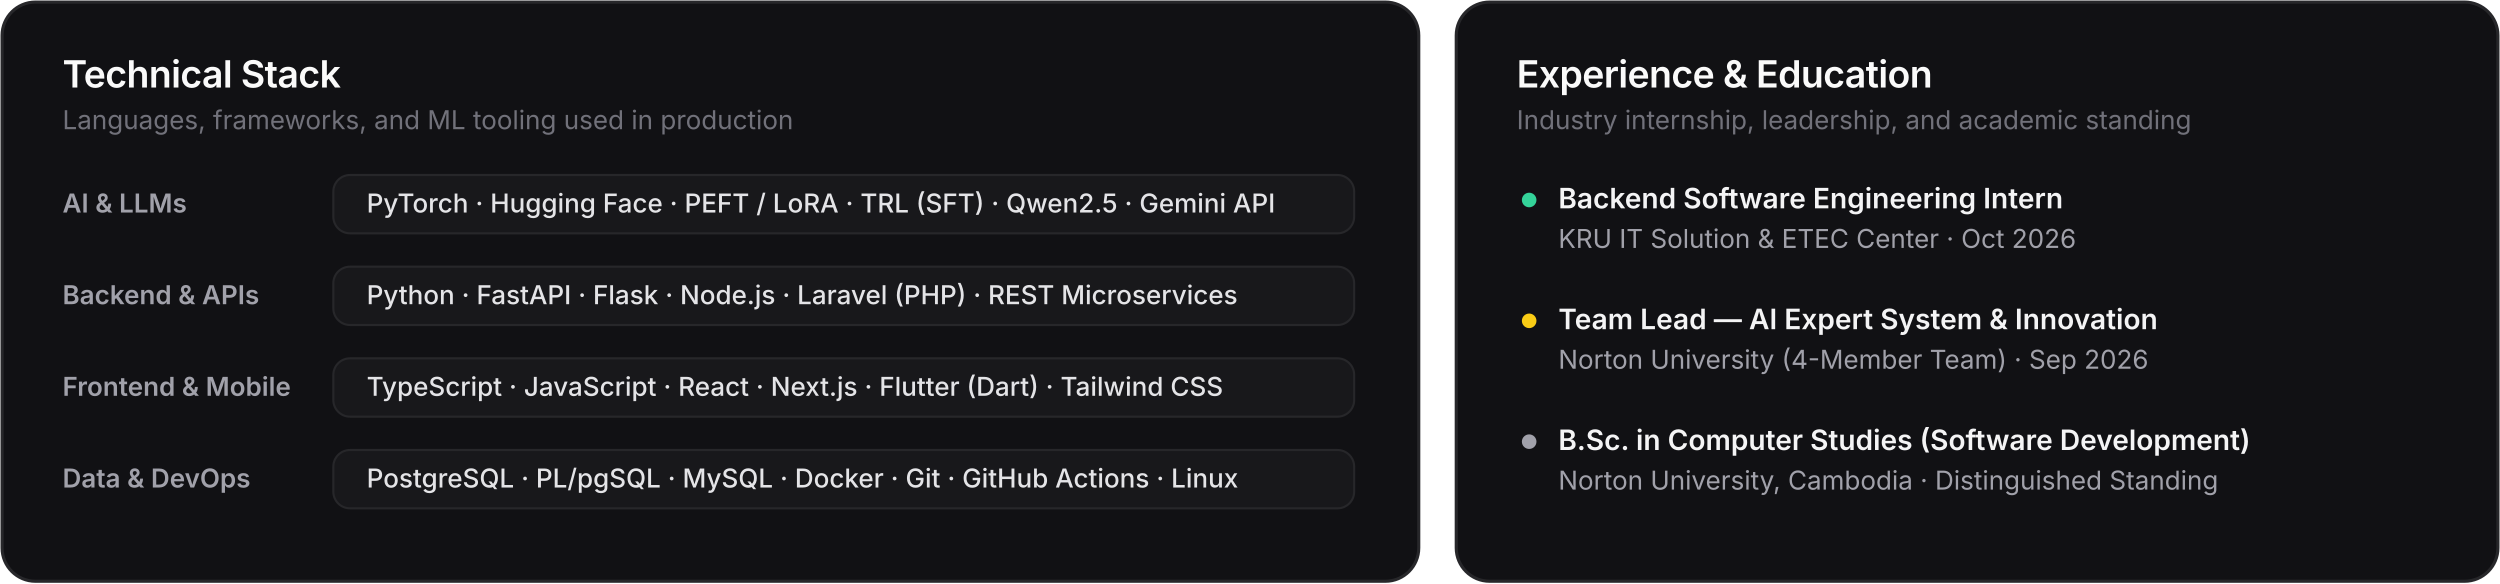
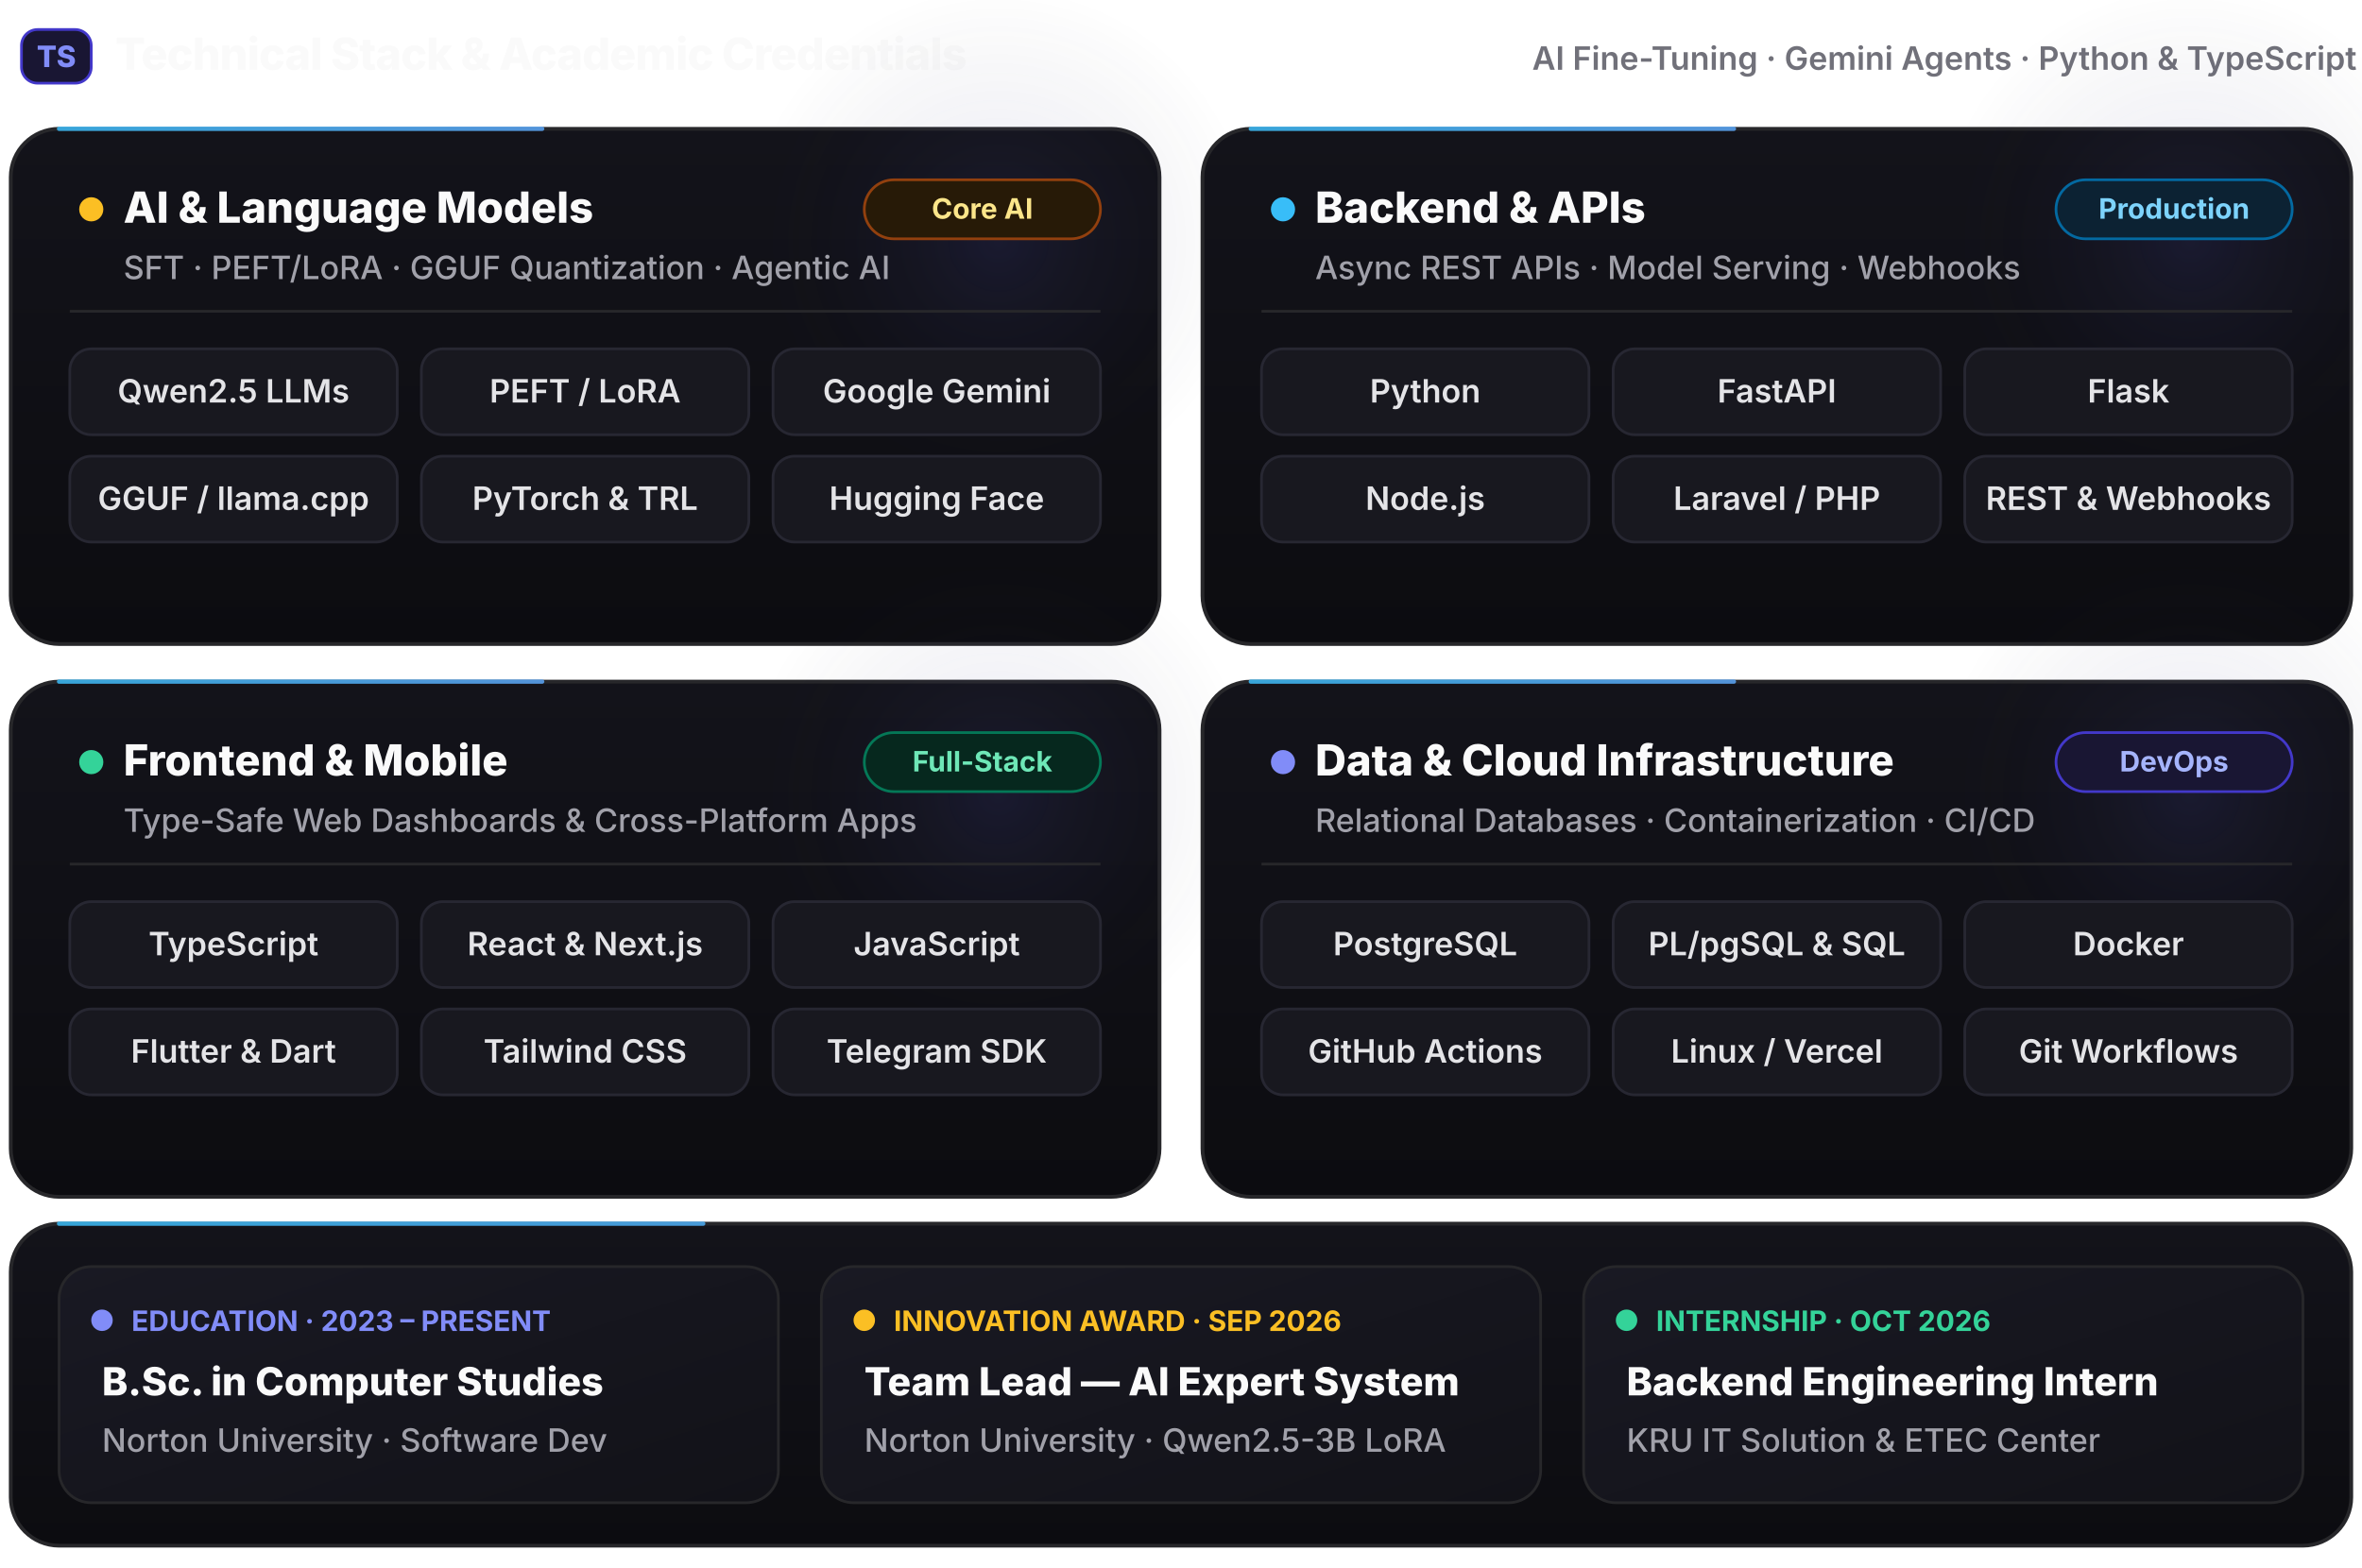
- <svg xmlns="http://www.w3.org/2000/svg" viewBox="0 0 1200 280" width="100%" height="100%" fill="none">
+ <svg xmlns="http://www.w3.org/2000/svg" viewBox="0 0 880 584" width="100%">
  <defs>
    <style>
-       .sans { font-family: -apple-system, BlinkMacSystemFont, 'Segoe UI', Inter, Roboto, Helvetica, Arial, sans-serif; }
+       .sans { font-family: -apple-system, BlinkMacSystemFont, "Segoe UI", Inter, Roboto, Helvetica, Arial, sans-serif; }
    </style>
+     <linearGradient id="bgCard" x1="0" y1="0" x2="0" y2="1">
+       <stop offset="0%" stop-color="#13131A" />
+       <stop offset="100%" stop-color="#0C0C10" />
+     </linearGradient>
+     <linearGradient id="subCard" x1="0" y1="0" x2="1" y2="1">
+       <stop offset="0%" stop-color="#191923" />
+       <stop offset="100%" stop-color="#121218" />
+     </linearGradient>
+     <radialGradient id="orbGlow" cx="50%" cy="50%" r="50%">
+       <stop offset="0%" stop-color="#6366F1" stop-opacity="0.11" />
+       <stop offset="100%" stop-color="#09090B" stop-opacity="0" />
+     </radialGradient>
+     <linearGradient id="beamStack" x1="0" y1="0" x2="1" y2="1">
+       <stop offset="0%" stop-color="#38BDF8" />
+       <stop offset="50%" stop-color="#818CF8" />
+       <stop offset="100%" stop-color="#34D399" />
+     </linearGradient>
  </defs>
-   <rect x="1" y="1" width="680" height="278" rx="16" fill="#111114" stroke="#27272A" stroke-width="1.5" />
-   <text x="30" y="42" class="sans" fill="#FAFAFA" font-size="18" font-weight="600" letter-spacing="-0.3">
-     Technical Stack
-   </text>
-   <text x="30" y="62" class="sans" fill="#71717A" font-size="12.5">
-     Languages, frameworks, and ML tooling used in production
-   </text>
-   <text x="30" y="102" class="sans" fill="#A1A1AA" font-size="12.5" font-weight="600">
-     AI &amp; LLMs
-   </text>
-   <rect x="160" y="84" width="490" height="28" rx="8" fill="#18181B" stroke="#27272A" />
-   <text x="176" y="102" class="sans" fill="#E4E4E7" font-size="12.5" font-weight="500">
-     PyTorch · Hugging Face · PEFT / LoRA · TRL (SFT) · Qwen2.5 · Gemini API
-   </text>
-   <text x="30" y="146" class="sans" fill="#A1A1AA" font-size="12.5" font-weight="600">
-     Backend &amp; APIs
-   </text>
-   <rect x="160" y="128" width="490" height="28" rx="8" fill="#18181B" stroke="#27272A" />
-   <text x="176" y="146" class="sans" fill="#E4E4E7" font-size="12.5" font-weight="500">
-     Python · FastAPI · Flask · Node.js · Laravel (PHP) · REST Microservices
-   </text>
-   <text x="30" y="190" class="sans" fill="#A1A1AA" font-size="12.5" font-weight="600">
-     Frontend &amp; Mobile
-   </text>
-   <rect x="160" y="172" width="490" height="28" rx="8" fill="#18181B" stroke="#27272A" />
-   <text x="176" y="190" class="sans" fill="#E4E4E7" font-size="12.5" font-weight="500">
-     TypeScript · JavaScript · React · Next.js · Flutter (Dart) · Tailwind CSS
-   </text>
-   <text x="30" y="234" class="sans" fill="#A1A1AA" font-size="12.5" font-weight="600">
-     Data &amp; DevOps
-   </text>
-   <rect x="160" y="216" width="490" height="28" rx="8" fill="#18181B" stroke="#27272A" />
-   <text x="176" y="234" class="sans" fill="#E4E4E7" font-size="12.5" font-weight="500">
-     PostgreSQL · PL/pgSQL · MySQL · Docker · Git · GitHub Actions · Linux
-   </text>
-   <rect x="699" y="1" width="500" height="278" rx="16" fill="#111114" stroke="#27272A" stroke-width="1.5" />
-   <text x="728" y="42" class="sans" fill="#FAFAFA" font-size="18" font-weight="600" letter-spacing="-0.3">
-     Experience &amp; Education
-   </text>
-   <text x="728" y="62" class="sans" fill="#71717A" font-size="12.5">
-     Industry internship, leadership, and academic standing
-   </text>
-   <circle cx="734" cy="96" r="3.5" fill="#34D399" />
-   <text x="748" y="100" class="sans" fill="#F4F4F5" font-size="13.5" font-weight="600">
-     Backend Software Engineering Intern
-   </text>
-   <text x="748" y="119" class="sans" fill="#A1A1AA" font-size="12.5">
-     KRU IT Solution &amp; ETEC Center · Oct 2026
-   </text>
-   <circle cx="734" cy="154" r="3.5" fill="#FACC15" />
-   <text x="748" y="158" class="sans" fill="#F4F4F5" font-size="13.5" font-weight="600">
-     Team Lead — AI Expert System &amp; Innovation
-   </text>
-   <text x="748" y="177" class="sans" fill="#A1A1AA" font-size="12.5">
-     Norton University (4-Member Team) · Sep 2026
-   </text>
-   <circle cx="734" cy="212" r="3.5" fill="#A1A1AA" />
-   <text x="748" y="216" class="sans" fill="#F4F4F5" font-size="13.5" font-weight="600">
-     B.Sc. in Computer Studies (Software Development)
-   </text>
-   <text x="748" y="235" class="sans" fill="#A1A1AA" font-size="12.5">
-     Norton University, Cambodia · Distinguished Standing
-   </text>
+   <g transform="translate(8, 26)">
+     <rect x="0" y="-15" width="26" height="20" rx="6" fill="#191633" stroke="#4338CA" stroke-width="1" />
+     <text x="13" y="-1" text-anchor="middle" class="sans" font-size="11" font-weight="800" fill="#818CF8">TS</text>
+     <text x="35" y="0" class="sans" font-size="16.5" font-weight="800" fill="#FAFAFA" letter-spacing="-0.3">Technical Stack &amp; Academic Credentials</text>
+     <text x="870" y="0" text-anchor="end" class="sans" font-size="12" font-weight="600" fill="#71717A">AI Fine-Tuning · Gemini Agents · Python &amp; TypeScript</text>
+   </g>
+   <g transform="translate(4, 48)">
+     <rect x="0" y="0" width="428" height="192" rx="18" fill="url(#bgCard)" stroke="#27272A" stroke-width="1.4" />
+     <circle cx="368" cy="42" r="95" fill="url(#orbGlow)">
+       <animate attributeName="cy" values="42;88;42" dur="9s" repeatCount="indefinite" />
+     </circle>
+     <rect x="0" y="0" width="428" height="192" rx="18" fill="none" stroke="url(#beamStack)" stroke-width="1.6" stroke-dasharray="180 1120" stroke-linecap="round" opacity="0.85">
+       <animate attributeName="stroke-dashoffset" from="1300" to="0" dur="10s" repeatCount="indefinite" />
+     </rect>
+     <g transform="translate(22, 18)">
+       <circle cx="8" cy="12" r="4.5" fill="#FBBF24">
+         <animate attributeName="opacity" values="1;0.35;1" dur="2.4s" repeatCount="indefinite" />
+       </circle>
+       <text x="20" y="17" class="sans" font-size="16" font-weight="800" fill="#FAFAFA">AI &amp; Language Models</text>
+       <rect x="296" y="1" width="88" height="22" rx="11" fill="#271A07" stroke="#92400E" stroke-width="1" />
+       <text x="340" y="15.5" text-anchor="middle" class="sans" font-size="10.5" font-weight="700" fill="#FDE68A">Core AI</text>
+       <text x="20" y="38" class="sans" font-size="12" font-weight="500" fill="#A1A1AA">SFT · PEFT/LoRA · GGUF Quantization · Agentic AI</text>
+       <line x1="0" y1="50" x2="384" y2="50" stroke="#27272A" stroke-width="1" />
+       <g transform="translate(0, 64)">
+         <rect x="0" y="0" width="122" height="32" rx="8" fill="#18181F" stroke="#272732" stroke-width="1" />
+         <text x="61" y="20" text-anchor="middle" class="sans" font-size="12" font-weight="600" fill="#E4E4E7">Qwen2.5 LLMs</text>
+         <rect x="131" y="0" width="122" height="32" rx="8" fill="#18181F" stroke="#272732" stroke-width="1" />
+         <text x="192" y="20" text-anchor="middle" class="sans" font-size="12" font-weight="600" fill="#E4E4E7">PEFT / LoRA</text>
+         <rect x="262" y="0" width="122" height="32" rx="8" fill="#18181F" stroke="#272732" stroke-width="1" />
+         <text x="323" y="20" text-anchor="middle" class="sans" font-size="12" font-weight="600" fill="#E4E4E7">Google Gemini</text>
+         <rect x="0" y="40" width="122" height="32" rx="8" fill="#18181F" stroke="#272732" stroke-width="1" />
+         <text x="61" y="60" text-anchor="middle" class="sans" font-size="12" font-weight="600" fill="#E4E4E7">GGUF / llama.cpp</text>
+         <rect x="131" y="40" width="122" height="32" rx="8" fill="#18181F" stroke="#272732" stroke-width="1" />
+         <text x="192" y="60" text-anchor="middle" class="sans" font-size="12" font-weight="600" fill="#E4E4E7">PyTorch &amp; TRL</text>
+         <rect x="262" y="40" width="122" height="32" rx="8" fill="#18181F" stroke="#272732" stroke-width="1" />
+         <text x="323" y="60" text-anchor="middle" class="sans" font-size="12" font-weight="600" fill="#E4E4E7">Hugging Face</text>
+       </g>
+     </g>
+   </g>
+   <g transform="translate(448, 48)">
+     <rect x="0" y="0" width="428" height="192" rx="18" fill="url(#bgCard)" stroke="#27272A" stroke-width="1.4" />
+     <circle cx="368" cy="42" r="95" fill="url(#orbGlow)">
+       <animate attributeName="cy" values="42;88;42" dur="10s" repeatCount="indefinite" />
+     </circle>
+     <rect x="0" y="0" width="428" height="192" rx="18" fill="none" stroke="url(#beamStack)" stroke-width="1.6" stroke-dasharray="180 1120" stroke-linecap="round" opacity="0.85">
+       <animate attributeName="stroke-dashoffset" from="1050" to="-250" dur="10s" repeatCount="indefinite" />
+     </rect>
+     <g transform="translate(22, 18)">
+       <circle cx="8" cy="12" r="4.5" fill="#38BDF8">
+         <animate attributeName="opacity" values="1;0.35;1" dur="2.4s" repeatCount="indefinite" />
+       </circle>
+       <text x="20" y="17" class="sans" font-size="16" font-weight="800" fill="#FAFAFA">Backend &amp; APIs</text>
+       <rect x="296" y="1" width="88" height="22" rx="11" fill="#0C2233" stroke="#0369A1" stroke-width="1" />
+       <text x="340" y="15.5" text-anchor="middle" class="sans" font-size="10.5" font-weight="700" fill="#7DD3FC">Production</text>
+       <text x="20" y="38" class="sans" font-size="12" font-weight="500" fill="#A1A1AA">Async REST APIs · Model Serving · Webhooks</text>
+       <line x1="0" y1="50" x2="384" y2="50" stroke="#27272A" stroke-width="1" />
+       <g transform="translate(0, 64)">
+         <rect x="0" y="0" width="122" height="32" rx="8" fill="#18181F" stroke="#272732" stroke-width="1" />
+         <text x="61" y="20" text-anchor="middle" class="sans" font-size="12" font-weight="600" fill="#E4E4E7">Python</text>
+         <rect x="131" y="0" width="122" height="32" rx="8" fill="#18181F" stroke="#272732" stroke-width="1" />
+         <text x="192" y="20" text-anchor="middle" class="sans" font-size="12" font-weight="600" fill="#E4E4E7">FastAPI</text>
+         <rect x="262" y="0" width="122" height="32" rx="8" fill="#18181F" stroke="#272732" stroke-width="1" />
+         <text x="323" y="20" text-anchor="middle" class="sans" font-size="12" font-weight="600" fill="#E4E4E7">Flask</text>
+         <rect x="0" y="40" width="122" height="32" rx="8" fill="#18181F" stroke="#272732" stroke-width="1" />
+         <text x="61" y="60" text-anchor="middle" class="sans" font-size="12" font-weight="600" fill="#E4E4E7">Node.js</text>
+         <rect x="131" y="40" width="122" height="32" rx="8" fill="#18181F" stroke="#272732" stroke-width="1" />
+         <text x="192" y="60" text-anchor="middle" class="sans" font-size="12" font-weight="600" fill="#E4E4E7">Laravel / PHP</text>
+         <rect x="262" y="40" width="122" height="32" rx="8" fill="#18181F" stroke="#272732" stroke-width="1" />
+         <text x="323" y="60" text-anchor="middle" class="sans" font-size="12" font-weight="600" fill="#E4E4E7">REST &amp; Webhooks</text>
+       </g>
+     </g>
+   </g>
+   <g transform="translate(4, 254)">
+     <rect x="0" y="0" width="428" height="192" rx="18" fill="url(#bgCard)" stroke="#27272A" stroke-width="1.4" />
+     <circle cx="368" cy="42" r="95" fill="url(#orbGlow)">
+       <animate attributeName="cy" values="42;88;42" dur="11s" repeatCount="indefinite" />
+     </circle>
+     <rect x="0" y="0" width="428" height="192" rx="18" fill="none" stroke="url(#beamStack)" stroke-width="1.6" stroke-dasharray="180 1120" stroke-linecap="round" opacity="0.85">
+       <animate attributeName="stroke-dashoffset" from="800" to="-500" dur="10s" repeatCount="indefinite" />
+     </rect>
+     <g transform="translate(22, 18)">
+       <circle cx="8" cy="12" r="4.5" fill="#34D399">
+         <animate attributeName="opacity" values="1;0.35;1" dur="2.4s" repeatCount="indefinite" />
+       </circle>
+       <text x="20" y="17" class="sans" font-size="16" font-weight="800" fill="#FAFAFA">Frontend &amp; Mobile</text>
+       <rect x="296" y="1" width="88" height="22" rx="11" fill="#06281E" stroke="#047857" stroke-width="1" />
+       <text x="340" y="15.5" text-anchor="middle" class="sans" font-size="10.5" font-weight="700" fill="#6EE7B7">Full-Stack</text>
+       <text x="20" y="38" class="sans" font-size="12" font-weight="500" fill="#A1A1AA">Type-Safe Web Dashboards &amp; Cross-Platform Apps</text>
+       <line x1="0" y1="50" x2="384" y2="50" stroke="#27272A" stroke-width="1" />
+       <g transform="translate(0, 64)">
+         <rect x="0" y="0" width="122" height="32" rx="8" fill="#18181F" stroke="#272732" stroke-width="1" />
+         <text x="61" y="20" text-anchor="middle" class="sans" font-size="12" font-weight="600" fill="#E4E4E7">TypeScript</text>
+         <rect x="131" y="0" width="122" height="32" rx="8" fill="#18181F" stroke="#272732" stroke-width="1" />
+         <text x="192" y="20" text-anchor="middle" class="sans" font-size="12" font-weight="600" fill="#E4E4E7">React &amp; Next.js</text>
+         <rect x="262" y="0" width="122" height="32" rx="8" fill="#18181F" stroke="#272732" stroke-width="1" />
+         <text x="323" y="20" text-anchor="middle" class="sans" font-size="12" font-weight="600" fill="#E4E4E7">JavaScript</text>
+         <rect x="0" y="40" width="122" height="32" rx="8" fill="#18181F" stroke="#272732" stroke-width="1" />
+         <text x="61" y="60" text-anchor="middle" class="sans" font-size="12" font-weight="600" fill="#E4E4E7">Flutter &amp; Dart</text>
+         <rect x="131" y="40" width="122" height="32" rx="8" fill="#18181F" stroke="#272732" stroke-width="1" />
+         <text x="192" y="60" text-anchor="middle" class="sans" font-size="12" font-weight="600" fill="#E4E4E7">Tailwind CSS</text>
+         <rect x="262" y="40" width="122" height="32" rx="8" fill="#18181F" stroke="#272732" stroke-width="1" />
+         <text x="323" y="60" text-anchor="middle" class="sans" font-size="12" font-weight="600" fill="#E4E4E7">Telegram SDK</text>
+       </g>
+     </g>
+   </g>
+   <g transform="translate(448, 254)">
+     <rect x="0" y="0" width="428" height="192" rx="18" fill="url(#bgCard)" stroke="#27272A" stroke-width="1.4" />
+     <circle cx="368" cy="42" r="95" fill="url(#orbGlow)">
+       <animate attributeName="cy" values="42;88;42" dur="12s" repeatCount="indefinite" />
+     </circle>
+     <rect x="0" y="0" width="428" height="192" rx="18" fill="none" stroke="url(#beamStack)" stroke-width="1.6" stroke-dasharray="180 1120" stroke-linecap="round" opacity="0.85">
+       <animate attributeName="stroke-dashoffset" from="550" to="-750" dur="10s" repeatCount="indefinite" />
+     </rect>
+     <g transform="translate(22, 18)">
+       <circle cx="8" cy="12" r="4.5" fill="#818CF8">
+         <animate attributeName="opacity" values="1;0.35;1" dur="2.4s" repeatCount="indefinite" />
+       </circle>
+       <text x="20" y="17" class="sans" font-size="16" font-weight="800" fill="#FAFAFA">Data &amp; Cloud Infrastructure</text>
+       <rect x="296" y="1" width="88" height="22" rx="11" fill="#191633" stroke="#4338CA" stroke-width="1" />
+       <text x="340" y="15.5" text-anchor="middle" class="sans" font-size="10.5" font-weight="700" fill="#A5B4FC">DevOps</text>
+       <text x="20" y="38" class="sans" font-size="12" font-weight="500" fill="#A1A1AA">Relational Databases · Containerization · CI/CD</text>
+       <line x1="0" y1="50" x2="384" y2="50" stroke="#27272A" stroke-width="1" />
+       <g transform="translate(0, 64)">
+         <rect x="0" y="0" width="122" height="32" rx="8" fill="#18181F" stroke="#272732" stroke-width="1" />
+         <text x="61" y="20" text-anchor="middle" class="sans" font-size="12" font-weight="600" fill="#E4E4E7">PostgreSQL</text>
+         <rect x="131" y="0" width="122" height="32" rx="8" fill="#18181F" stroke="#272732" stroke-width="1" />
+         <text x="192" y="20" text-anchor="middle" class="sans" font-size="12" font-weight="600" fill="#E4E4E7">PL/pgSQL &amp; SQL</text>
+         <rect x="262" y="0" width="122" height="32" rx="8" fill="#18181F" stroke="#272732" stroke-width="1" />
+         <text x="323" y="20" text-anchor="middle" class="sans" font-size="12" font-weight="600" fill="#E4E4E7">Docker</text>
+         <rect x="0" y="40" width="122" height="32" rx="8" fill="#18181F" stroke="#272732" stroke-width="1" />
+         <text x="61" y="60" text-anchor="middle" class="sans" font-size="12" font-weight="600" fill="#E4E4E7">GitHub Actions</text>
+         <rect x="131" y="40" width="122" height="32" rx="8" fill="#18181F" stroke="#272732" stroke-width="1" />
+         <text x="192" y="60" text-anchor="middle" class="sans" font-size="12" font-weight="600" fill="#E4E4E7">Linux / Vercel</text>
+         <rect x="262" y="40" width="122" height="32" rx="8" fill="#18181F" stroke="#272732" stroke-width="1" />
+         <text x="323" y="60" text-anchor="middle" class="sans" font-size="12" font-weight="600" fill="#E4E4E7">Git Workflows</text>
+       </g>
+     </g>
+   </g>
+   <g transform="translate(4, 456)">
+     <rect x="0" y="0" width="872" height="120" rx="18" fill="url(#bgCard)" stroke="#27272A" stroke-width="1.4" />
+     <rect x="0" y="0" width="872" height="120" rx="18" fill="none" stroke="url(#beamStack)" stroke-width="1.6" stroke-dasharray="240 1800" stroke-linecap="round" opacity="0.85">
+       <animate attributeName="stroke-dashoffset" from="2040" to="0" dur="12s" repeatCount="indefinite" />
+     </rect>
+     <g transform="translate(18, 16)">
+       <rect x="0" y="0" width="268" height="88" rx="12" fill="url(#subCard)" stroke="#27272A" stroke-width="1" />
+       <circle cx="16" cy="20" r="4" fill="#818CF8" />
+       <text x="27" y="24" class="sans" font-size="10.5" font-weight="700" fill="#818CF8">EDUCATION · 2023 – PRESENT</text>
+       <text x="16" y="48" class="sans" font-size="14.5" font-weight="800" fill="#FAFAFA">B.Sc. in Computer Studies</text>
+       <text x="16" y="69" class="sans" font-size="12" font-weight="500" fill="#A1A1AA">Norton University · Software Dev</text>
+     </g>
+     <g transform="translate(302, 16)">
+       <rect x="0" y="0" width="268" height="88" rx="12" fill="url(#subCard)" stroke="#27272A" stroke-width="1" />
+       <circle cx="16" cy="20" r="4" fill="#FBBF24" />
+       <text x="27" y="24" class="sans" font-size="10.5" font-weight="700" fill="#FBBF24">INNOVATION AWARD · SEP 2026</text>
+       <text x="16" y="48" class="sans" font-size="14.5" font-weight="800" fill="#FAFAFA">Team Lead — AI Expert System</text>
+       <text x="16" y="69" class="sans" font-size="12" font-weight="500" fill="#A1A1AA">Norton University · Qwen2.5-3B LoRA</text>
+     </g>
+     <g transform="translate(586, 16)">
+       <rect x="0" y="0" width="268" height="88" rx="12" fill="url(#subCard)" stroke="#27272A" stroke-width="1" />
+       <circle cx="16" cy="20" r="4" fill="#34D399" />
+       <text x="27" y="24" class="sans" font-size="10.5" font-weight="700" fill="#34D399">INTERNSHIP · OCT 2026</text>
+       <text x="16" y="48" class="sans" font-size="14.5" font-weight="800" fill="#FAFAFA">Backend Engineering Intern</text>
+       <text x="16" y="69" class="sans" font-size="12" font-weight="500" fill="#A1A1AA">KRU IT Solution &amp; ETEC Center</text>
+     </g>
+   </g>
</svg>
